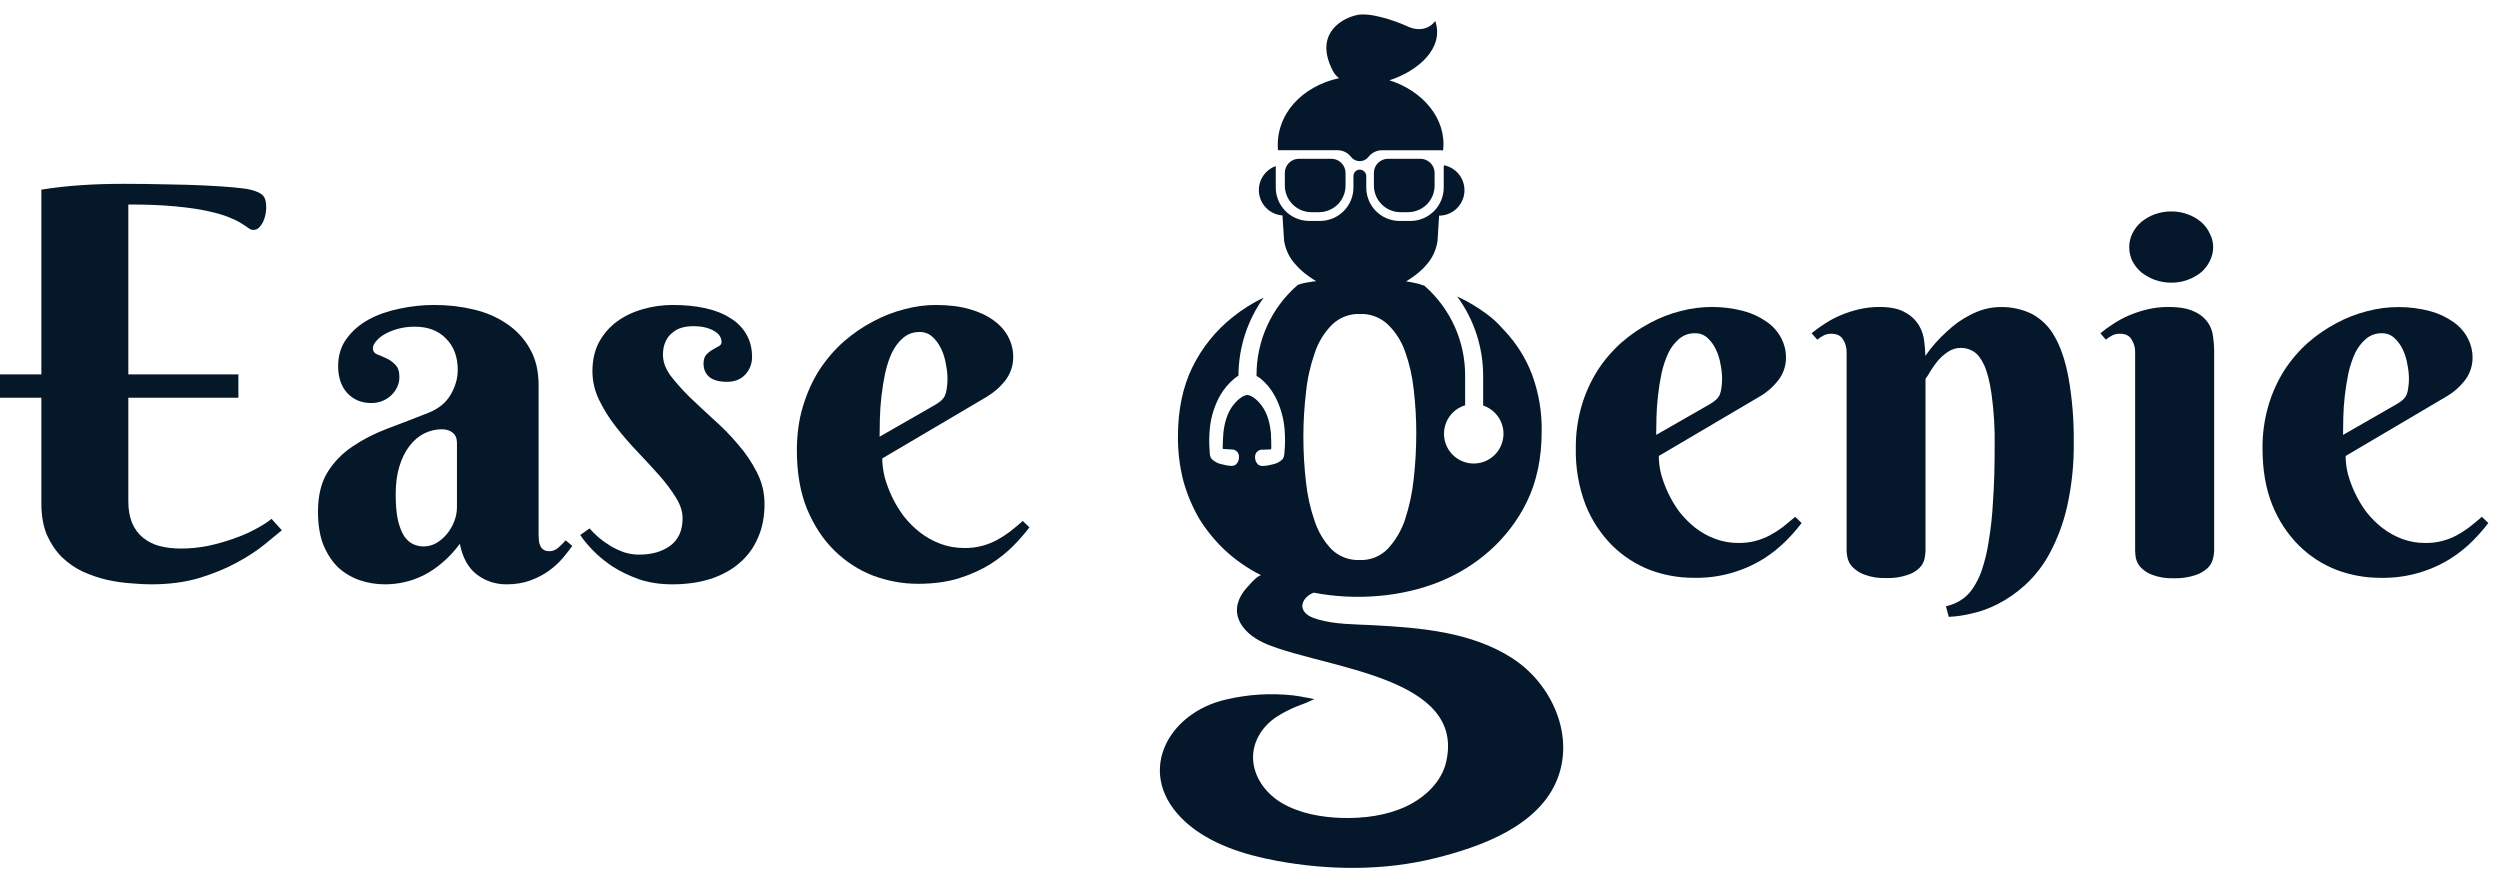
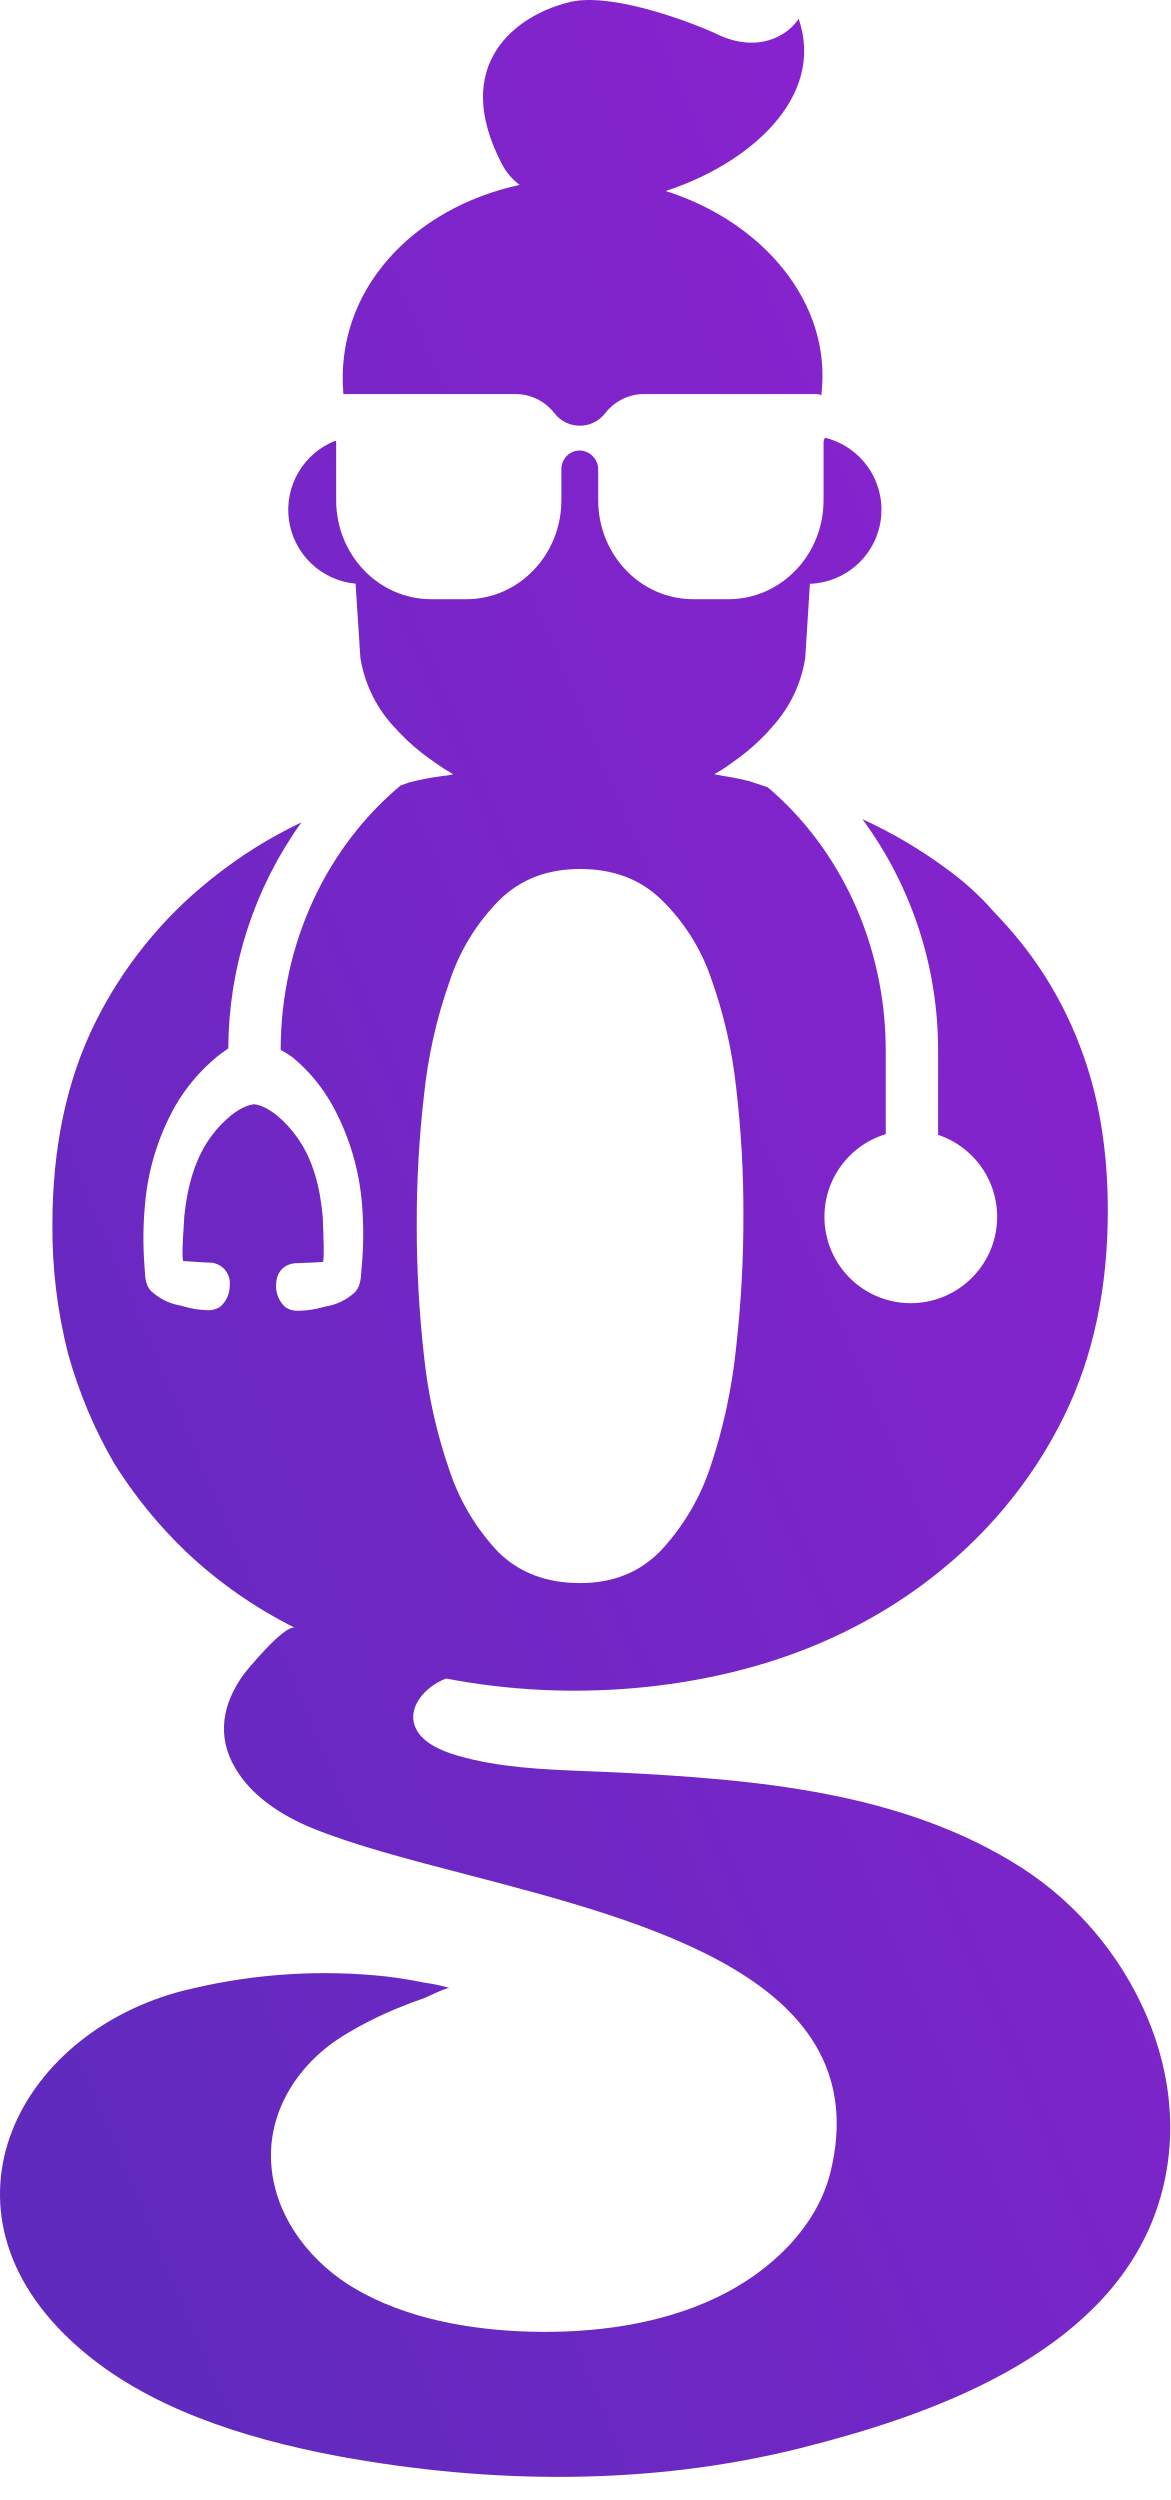
- <svg xmlns="http://www.w3.org/2000/svg" width="136" height="48" viewBox="0 0 136 48" fill="none">
-   <path d="M69.532 8.171H72.777C72.916 8.174 73.053 8.208 73.177 8.271C73.302 8.334 73.41 8.424 73.494 8.535C73.55 8.608 73.623 8.666 73.705 8.707C73.787 8.747 73.878 8.768 73.97 8.768C74.061 8.768 74.152 8.747 74.234 8.707C74.317 8.666 74.389 8.608 74.445 8.535C74.53 8.425 74.639 8.335 74.763 8.273C74.888 8.21 75.025 8.177 75.164 8.175H78.4C78.436 8.175 78.472 8.181 78.506 8.193V8.166C78.7 6.452 77.391 4.937 75.585 4.368C77.145 3.861 78.585 2.62 78.076 1.138C77.903 1.407 77.344 1.831 76.489 1.4C75.873 1.123 74.46 0.629 73.745 0.835C72.784 1.079 71.53 1.988 72.511 3.861C72.591 4.015 72.705 4.149 72.843 4.253C70.833 4.689 69.367 6.227 69.521 8.166L69.532 8.171Z" fill="#05182B" />
-   <path d="M70.642 8.638C70.541 8.64 70.442 8.663 70.35 8.703C70.258 8.744 70.175 8.803 70.106 8.876C70.036 8.949 69.982 9.035 69.946 9.129C69.909 9.223 69.892 9.323 69.895 9.424V10.068C69.888 10.451 70.033 10.821 70.298 11.098C70.564 11.374 70.928 11.534 71.311 11.542H71.783C72.166 11.534 72.53 11.374 72.795 11.098C73.061 10.821 73.205 10.451 73.198 10.068V9.424C73.2 9.322 73.181 9.221 73.144 9.127C73.106 9.032 73.05 8.946 72.98 8.873C72.909 8.8 72.824 8.741 72.731 8.701C72.637 8.661 72.537 8.639 72.435 8.638H70.642Z" fill="#05182B" />
-   <path d="M75.496 8.638C75.395 8.639 75.294 8.66 75.201 8.701C75.108 8.741 75.024 8.8 74.954 8.873C74.883 8.946 74.828 9.032 74.791 9.127C74.755 9.222 74.737 9.323 74.74 9.424V10.068C74.733 10.451 74.878 10.822 75.143 11.098C75.409 11.374 75.773 11.534 76.156 11.542H76.627C77.01 11.534 77.375 11.374 77.64 11.098C77.906 10.822 78.051 10.451 78.043 10.068V9.424C78.045 9.322 78.027 9.221 77.989 9.127C77.952 9.032 77.896 8.946 77.825 8.873C77.754 8.8 77.67 8.741 77.576 8.701C77.483 8.661 77.382 8.639 77.281 8.638H75.496Z" fill="#05182B" />
-   <path d="M84.579 38.538C84.093 37.422 83.291 36.474 82.272 35.809C80.028 34.362 77.247 34.148 74.672 34.009C73.667 33.958 72.637 33.972 71.682 33.693C71.348 33.598 70.99 33.437 70.88 33.14C70.742 32.782 71.057 32.395 71.463 32.241C73.793 32.691 76.297 32.465 78.319 31.643C80.34 30.821 82.056 29.341 83.052 27.32C83.597 26.205 83.868 24.921 83.867 23.468C83.886 22.416 83.709 21.37 83.345 20.382C83.013 19.504 82.512 18.7 81.871 18.014L81.72 17.852C81.46 17.556 81.168 17.291 80.849 17.061C80.357 16.696 79.827 16.383 79.27 16.127C80.194 17.386 80.689 18.909 80.683 20.471V22.061C81.05 22.184 81.36 22.433 81.559 22.764C81.758 23.095 81.832 23.487 81.767 23.867C81.702 24.248 81.504 24.593 81.207 24.84C80.91 25.088 80.535 25.221 80.148 25.215C79.762 25.21 79.391 25.066 79.101 24.811C78.811 24.555 78.623 24.205 78.569 23.822C78.515 23.44 78.6 23.051 78.808 22.725C79.016 22.4 79.333 22.159 79.703 22.048V20.485C79.713 19.55 79.52 18.624 79.138 17.771C78.755 16.918 78.192 16.158 77.488 15.544L77.138 15.431C76.972 15.393 76.853 15.369 76.822 15.364L76.649 15.332L76.494 15.306C76.584 15.253 76.671 15.198 76.758 15.138L76.85 15.072C76.886 15.049 76.92 15.024 76.954 15C77.125 14.874 77.287 14.735 77.437 14.584C77.467 14.554 77.495 14.522 77.524 14.49L77.588 14.417C77.916 14.053 78.13 13.6 78.201 13.115L78.288 11.731C78.63 11.73 78.96 11.602 79.213 11.372C79.467 11.142 79.626 10.826 79.66 10.486C79.695 10.145 79.602 9.804 79.4 9.528C79.197 9.252 78.9 9.061 78.565 8.991C78.548 9.02 78.539 9.052 78.539 9.085V10.165C78.548 10.647 78.366 11.114 78.032 11.461C77.698 11.809 77.239 12.01 76.757 12.02H76.095C75.615 12.008 75.159 11.805 74.827 11.458C74.496 11.11 74.315 10.646 74.325 10.165V9.582C74.324 9.489 74.287 9.4 74.221 9.334C74.155 9.267 74.066 9.229 73.973 9.228C73.882 9.228 73.795 9.264 73.73 9.328C73.665 9.392 73.628 9.479 73.627 9.57V10.162C73.636 10.645 73.454 11.111 73.12 11.459C72.786 11.806 72.327 12.007 71.845 12.018H71.183C70.701 12.008 70.242 11.807 69.908 11.459C69.574 11.111 69.392 10.645 69.402 10.162V9.089C69.401 9.072 69.398 9.055 69.392 9.038C69.094 9.147 68.843 9.354 68.679 9.626C68.516 9.897 68.451 10.216 68.495 10.53C68.538 10.844 68.688 11.133 68.92 11.35C69.151 11.566 69.45 11.697 69.766 11.72L69.856 13.104C69.936 13.61 70.171 14.078 70.53 14.443C70.535 14.451 70.541 14.458 70.548 14.464C70.559 14.479 70.572 14.493 70.585 14.507C70.767 14.697 70.966 14.869 71.182 15.02C71.195 15.032 71.21 15.042 71.225 15.051L71.257 15.074C71.366 15.152 71.48 15.224 71.596 15.292L71.475 15.312C71.434 15.312 71.391 15.312 71.348 15.328C71.156 15.353 70.965 15.389 70.778 15.437L70.625 15.491H70.609C69.894 16.104 69.323 16.865 68.933 17.722C68.544 18.579 68.347 19.51 68.355 20.451C68.43 20.493 68.503 20.539 68.572 20.59C68.89 20.852 69.153 21.174 69.348 21.537C69.649 22.099 69.831 22.718 69.881 23.355C69.914 23.747 69.914 24.143 69.881 24.535C69.865 24.699 69.872 24.882 69.75 25.002C69.603 25.139 69.419 25.23 69.22 25.265C69.201 25.268 69.181 25.272 69.162 25.277C69.013 25.321 68.859 25.345 68.704 25.348C68.616 25.354 68.528 25.331 68.455 25.283C68.397 25.233 68.35 25.17 68.319 25.1C68.288 25.029 68.273 24.953 68.275 24.876C68.271 24.82 68.279 24.765 68.298 24.713C68.318 24.66 68.348 24.613 68.388 24.574C68.427 24.534 68.474 24.504 68.526 24.484C68.579 24.465 68.634 24.457 68.69 24.461L68.925 24.457L69.14 24.444C69.181 24.444 69.14 23.649 69.14 23.6C69.093 23.062 68.961 22.5 68.633 22.063C68.473 21.844 68.167 21.526 67.859 21.483C67.552 21.52 67.243 21.834 67.079 22.05C66.743 22.484 66.604 23.043 66.55 23.573C66.55 23.609 66.515 24.029 66.515 24.265C66.515 24.358 66.515 24.422 66.532 24.422C66.548 24.422 66.94 24.451 67 24.451C67.055 24.448 67.111 24.458 67.162 24.479C67.214 24.5 67.26 24.532 67.298 24.573C67.336 24.613 67.365 24.662 67.383 24.715C67.4 24.767 67.406 24.823 67.4 24.879C67.401 24.956 67.385 25.032 67.354 25.102C67.322 25.171 67.275 25.233 67.217 25.283C67.142 25.329 67.054 25.35 66.966 25.343C66.811 25.338 66.657 25.312 66.51 25.265C66.49 25.265 66.469 25.257 66.451 25.253C66.253 25.213 66.07 25.117 65.925 24.976C65.805 24.851 65.813 24.668 65.802 24.505C65.772 24.112 65.775 23.717 65.813 23.324C65.872 22.689 66.063 22.073 66.374 21.516C66.579 21.159 66.847 20.843 67.164 20.582C67.229 20.528 67.303 20.476 67.373 20.428C67.378 18.907 67.857 17.426 68.744 16.19C68.141 16.479 67.573 16.837 67.052 17.256C66.135 17.986 65.391 18.91 64.873 19.961C64.344 21.041 64.08 22.3 64.08 23.737C64.073 24.556 64.172 25.374 64.376 26.168C64.575 26.886 64.865 27.575 65.239 28.219C65.613 28.823 66.061 29.377 66.572 29.87C67.178 30.444 67.867 30.925 68.614 31.298C68.416 31.247 67.733 32.074 67.657 32.175C67.26 32.722 67.149 33.335 67.501 33.933C67.798 34.442 68.348 34.813 68.946 35.057C72.202 36.382 79.783 36.821 78.662 41.486C78.417 42.508 77.554 43.37 76.497 43.867C75.439 44.364 74.207 44.529 73.004 44.496C71.864 44.462 70.701 44.247 69.752 43.696C68.943 43.225 68.293 42.419 68.182 41.47C68.061 40.433 68.639 39.511 69.49 38.967C69.817 38.763 70.161 38.586 70.517 38.439C70.695 38.366 70.876 38.301 71.056 38.232C71.12 38.207 71.471 38.025 71.525 38.046C71.367 38 71.205 37.966 71.042 37.944C70.802 37.894 70.561 37.855 70.319 37.826C69.116 37.698 67.899 37.773 66.72 38.049C63.468 38.767 61.645 42.202 64.552 44.769C65.838 45.904 67.641 46.492 69.435 46.825C72.27 47.348 75.27 47.388 78.117 46.674C80.521 46.069 83.737 44.954 84.737 42.336C85.219 41.07 85.095 39.721 84.579 38.538ZM71.048 21.328C71.121 20.601 71.282 19.885 71.525 19.196C71.712 18.623 72.03 18.101 72.454 17.673C72.654 17.475 72.892 17.321 73.154 17.219C73.416 17.117 73.696 17.07 73.977 17.08C74.256 17.069 74.535 17.114 74.796 17.212C75.058 17.311 75.297 17.46 75.5 17.652C75.919 18.06 76.238 18.559 76.432 19.111C76.672 19.782 76.831 20.479 76.906 21.188C77 21.981 77.046 22.779 77.045 23.578C77.045 24.404 76.999 25.23 76.906 26.051C76.829 26.805 76.669 27.547 76.432 28.267C76.237 28.858 75.918 29.4 75.494 29.856C75.297 30.058 75.06 30.218 74.798 30.323C74.535 30.428 74.254 30.477 73.972 30.466C73.693 30.478 73.414 30.433 73.153 30.336C72.891 30.238 72.652 30.089 72.449 29.897C72.027 29.458 71.71 28.93 71.52 28.352C71.277 27.655 71.117 26.931 71.042 26.197C70.949 25.382 70.903 24.563 70.904 23.744C70.904 22.936 70.952 22.13 71.048 21.328Z" fill="#05182B" />
-   <path d="M90.237 24.806C90.241 25.136 90.283 25.465 90.363 25.786C90.462 26.147 90.593 26.498 90.755 26.835C90.926 27.196 91.132 27.539 91.371 27.859C91.623 28.175 91.909 28.461 92.225 28.713C92.553 28.965 92.917 29.167 93.304 29.314C93.715 29.467 94.152 29.543 94.591 29.538C94.898 29.54 95.204 29.503 95.501 29.426C95.773 29.354 96.037 29.251 96.286 29.118C96.53 28.986 96.764 28.836 96.986 28.67C97.209 28.493 97.432 28.308 97.658 28.116L98.008 28.451C97.752 28.787 97.475 29.105 97.177 29.404C96.809 29.774 96.4 30.103 95.959 30.384C94.81 31.101 93.477 31.466 92.123 31.433C91.31 31.433 90.504 31.286 89.743 31C88.977 30.701 88.281 30.248 87.698 29.669C87.075 29.041 86.585 28.293 86.257 27.471C85.883 26.488 85.702 25.443 85.724 24.392C85.716 23.601 85.825 22.813 86.046 22.054C86.248 21.375 86.543 20.727 86.923 20.129C87.284 19.575 87.717 19.071 88.212 18.631C88.686 18.216 89.207 17.859 89.765 17.567C90.287 17.285 90.842 17.069 91.417 16.923C92.545 16.623 93.733 16.623 94.861 16.923C95.319 17.046 95.751 17.25 96.136 17.525C96.46 17.753 96.724 18.055 96.906 18.407C97.072 18.727 97.159 19.083 97.158 19.444C97.162 19.87 97.029 20.287 96.78 20.633C96.506 20.999 96.164 21.308 95.772 21.544L90.237 24.806ZM93.052 21.964C93.155 21.901 93.253 21.831 93.345 21.753C93.426 21.683 93.493 21.597 93.542 21.501C93.591 21.385 93.624 21.263 93.639 21.137C93.67 20.957 93.684 20.774 93.682 20.592C93.679 20.333 93.651 20.075 93.597 19.822C93.553 19.54 93.468 19.267 93.345 19.009C93.234 18.771 93.077 18.557 92.883 18.379C92.699 18.213 92.459 18.122 92.211 18.128C91.894 18.121 91.585 18.23 91.343 18.435C91.096 18.649 90.896 18.911 90.755 19.206C90.595 19.555 90.473 19.921 90.391 20.297C90.306 20.698 90.241 21.105 90.196 21.515C90.15 21.925 90.121 22.322 90.111 22.706C90.102 23.089 90.097 23.398 90.097 23.658L93.052 21.964Z" fill="#05182B" />
-   <path d="M108.51 24.259C108.525 23.319 108.469 22.378 108.341 21.446C108.239 20.737 108.1 20.2 107.926 19.836C107.752 19.473 107.555 19.23 107.338 19.108C107.138 18.99 106.912 18.927 106.68 18.925C106.42 18.922 106.165 19.001 105.952 19.15C105.749 19.288 105.565 19.452 105.406 19.64C105.263 19.815 105.132 20 105.013 20.194C104.936 20.339 104.847 20.478 104.747 20.609V29.962C104.744 30.113 104.726 30.262 104.692 30.409C104.646 30.595 104.55 30.764 104.415 30.899C104.233 31.074 104.012 31.203 103.77 31.277C103.396 31.404 103.003 31.462 102.608 31.446C102.209 31.462 101.809 31.4 101.433 31.263C101.191 31.177 100.971 31.038 100.788 30.858C100.653 30.722 100.558 30.553 100.511 30.368C100.478 30.235 100.46 30.099 100.456 29.962V19.163C100.462 18.916 100.393 18.672 100.259 18.464C100.137 18.258 99.928 18.156 99.629 18.156C99.489 18.151 99.35 18.18 99.224 18.24C99.094 18.307 98.972 18.387 98.859 18.478L98.552 18.128C98.78 17.941 99.018 17.768 99.266 17.61C99.541 17.43 99.832 17.276 100.135 17.148C100.456 17.013 100.789 16.905 101.129 16.825C101.496 16.74 101.872 16.698 102.249 16.699C102.855 16.699 103.327 16.802 103.663 17.008C103.97 17.175 104.226 17.422 104.405 17.722C104.56 17.993 104.654 18.294 104.682 18.604C104.716 18.855 104.735 19.107 104.738 19.36C105.077 18.873 105.472 18.426 105.914 18.03C106.101 17.855 106.297 17.691 106.503 17.54C106.723 17.384 106.954 17.245 107.195 17.124C107.445 16.994 107.708 16.89 107.98 16.816C108.259 16.741 108.546 16.703 108.834 16.703C109.415 16.692 109.99 16.816 110.514 17.067C111.04 17.342 111.473 17.766 111.76 18.286C112.095 18.854 112.352 19.61 112.529 20.553C112.73 21.705 112.825 22.872 112.812 24.041C112.829 25.227 112.707 26.411 112.448 27.568C112.246 28.457 111.926 29.314 111.495 30.117C111.15 30.757 110.701 31.334 110.165 31.825C109.712 32.241 109.206 32.592 108.658 32.871C108.198 33.107 107.708 33.281 107.202 33.388C106.812 33.482 106.414 33.538 106.013 33.557L105.858 32.983C106.129 32.921 106.389 32.818 106.629 32.675C106.889 32.518 107.113 32.308 107.286 32.059C107.505 31.744 107.68 31.399 107.804 31.036C107.976 30.526 108.102 30.002 108.182 29.469C108.306 28.736 108.385 27.997 108.42 27.254C108.481 26.397 108.511 25.398 108.51 24.259Z" fill="#05182B" />
-   <path d="M120.39 18.309C120.363 18.038 120.268 17.778 120.113 17.553C119.926 17.288 119.669 17.079 119.371 16.951C119.035 16.783 118.564 16.699 117.958 16.7C117.581 16.698 117.205 16.74 116.838 16.825C116.498 16.904 116.165 17.012 115.844 17.147C115.541 17.275 115.251 17.43 114.976 17.61C114.727 17.768 114.489 17.941 114.261 18.128L114.556 18.478C114.668 18.386 114.79 18.306 114.919 18.24C115.046 18.18 115.185 18.151 115.326 18.155C115.624 18.155 115.834 18.258 115.954 18.463C116.089 18.671 116.158 18.915 116.151 19.163V29.973C116.154 30.109 116.169 30.244 116.194 30.378C116.239 30.562 116.33 30.73 116.458 30.868C116.635 31.05 116.851 31.189 117.09 31.274C117.461 31.411 117.856 31.474 118.251 31.457C118.65 31.471 119.048 31.414 119.427 31.288C119.671 31.212 119.896 31.083 120.085 30.911C120.229 30.779 120.331 30.608 120.379 30.42C120.421 30.274 120.445 30.124 120.45 29.973V19.023C120.446 18.784 120.426 18.545 120.39 18.309Z" fill="#05182B" />
-   <path d="M120.396 13.445C120.397 13.708 120.334 13.968 120.213 14.201C120.098 14.437 119.936 14.647 119.737 14.817C119.518 14.992 119.272 15.129 119.008 15.223C118.726 15.328 118.427 15.38 118.126 15.377C117.817 15.379 117.509 15.327 117.217 15.223C116.955 15.125 116.71 14.988 116.489 14.817C116.288 14.645 116.122 14.436 115.999 14.201C115.886 13.965 115.829 13.707 115.831 13.445C115.829 13.188 115.887 12.935 115.999 12.703C116.118 12.462 116.285 12.247 116.489 12.072C116.707 11.894 116.953 11.754 117.217 11.657C117.509 11.552 117.817 11.5 118.126 11.503C118.427 11.5 118.726 11.552 119.008 11.657C119.274 11.749 119.521 11.89 119.737 12.072C119.939 12.246 120.101 12.461 120.213 12.703C120.333 12.932 120.396 13.187 120.396 13.445Z" fill="#05182B" />
-   <path d="M127.601 24.806C127.605 25.137 127.647 25.466 127.727 25.787C127.827 26.147 127.958 26.498 128.119 26.836C128.29 27.197 128.497 27.539 128.735 27.859C128.987 28.175 129.273 28.462 129.589 28.713C129.917 28.966 130.281 29.168 130.668 29.314C131.08 29.467 131.516 29.543 131.955 29.538C132.262 29.541 132.568 29.503 132.865 29.426C133.138 29.355 133.401 29.251 133.65 29.119C133.891 28.986 134.123 28.836 134.342 28.67C134.567 28.493 134.791 28.308 135.015 28.116L135.365 28.452C135.11 28.787 134.832 29.105 134.535 29.404C134.166 29.775 133.757 30.104 133.316 30.384C132.168 31.102 130.834 31.467 129.48 31.434C128.667 31.434 127.861 31.287 127.1 31C126.335 30.701 125.639 30.249 125.056 29.67C124.432 29.041 123.942 28.294 123.614 27.471C123.259 26.595 123.081 25.568 123.081 24.392C123.073 23.601 123.182 22.814 123.404 22.054C123.603 21.378 123.895 20.732 124.272 20.135C124.633 19.581 125.066 19.077 125.559 18.637C126.034 18.223 126.556 17.865 127.114 17.573C127.636 17.291 128.191 17.075 128.766 16.929C129.894 16.629 131.082 16.629 132.21 16.929C132.668 17.052 133.099 17.256 133.484 17.531C133.808 17.759 134.073 18.061 134.255 18.413C134.421 18.733 134.508 19.089 134.507 19.45C134.511 19.877 134.378 20.293 134.129 20.639C133.855 21.005 133.512 21.315 133.12 21.55L127.601 24.806ZM130.415 21.964C130.518 21.902 130.617 21.832 130.71 21.754C130.791 21.684 130.857 21.598 130.905 21.502C130.956 21.386 130.989 21.263 131.003 21.138C131.034 20.957 131.048 20.775 131.046 20.592C131.043 20.334 131.014 20.076 130.961 19.823C130.917 19.541 130.832 19.267 130.71 19.01C130.598 18.772 130.441 18.558 130.247 18.38C130.064 18.213 129.823 18.123 129.576 18.128C129.259 18.121 128.95 18.23 128.708 18.435C128.46 18.649 128.26 18.912 128.119 19.206C127.959 19.556 127.837 19.922 127.755 20.297C127.671 20.699 127.606 21.106 127.559 21.516C127.511 21.925 127.484 22.323 127.476 22.706C127.467 23.09 127.462 23.398 127.462 23.659L130.415 21.964Z" fill="#05182B" />
-   <path d="M24.858 24.088C24.858 23.847 24.781 23.665 24.627 23.54C24.473 23.415 24.276 23.352 24.035 23.352C23.699 23.352 23.377 23.429 23.069 23.583C22.771 23.737 22.506 23.963 22.276 24.261C22.045 24.559 21.862 24.929 21.727 25.371C21.593 25.803 21.526 26.308 21.526 26.885C21.526 27.442 21.564 27.904 21.641 28.269C21.727 28.634 21.838 28.928 21.973 29.149C22.117 29.36 22.28 29.509 22.463 29.596C22.646 29.682 22.838 29.726 23.04 29.726C23.29 29.726 23.526 29.663 23.747 29.538C23.968 29.404 24.16 29.235 24.324 29.033C24.487 28.832 24.617 28.606 24.713 28.356C24.809 28.106 24.858 27.856 24.858 27.606V24.088ZM22.564 17.772C22.237 17.772 21.934 17.81 21.655 17.887C21.377 17.964 21.136 18.06 20.934 18.176C20.732 18.291 20.573 18.421 20.458 18.565C20.343 18.7 20.285 18.829 20.285 18.954C20.285 19.099 20.357 19.204 20.501 19.272C20.655 19.329 20.823 19.401 21.006 19.488C21.189 19.565 21.352 19.68 21.497 19.834C21.651 19.978 21.727 20.204 21.727 20.512C21.727 20.713 21.684 20.901 21.598 21.074C21.521 21.237 21.41 21.386 21.266 21.521C21.131 21.646 20.968 21.747 20.776 21.824C20.593 21.891 20.4 21.925 20.198 21.925C19.66 21.925 19.222 21.742 18.886 21.377C18.559 21.012 18.395 20.526 18.395 19.921C18.395 19.334 18.549 18.834 18.857 18.421C19.165 17.998 19.564 17.652 20.054 17.383C20.554 17.113 21.117 16.916 21.742 16.791C22.367 16.657 22.992 16.59 23.617 16.59C24.367 16.59 25.084 16.671 25.766 16.835C26.449 16.998 27.05 17.258 27.569 17.613C28.098 17.969 28.517 18.421 28.824 18.969C29.142 19.517 29.3 20.18 29.3 20.959V29.105C29.3 29.192 29.305 29.288 29.315 29.394C29.324 29.5 29.348 29.596 29.387 29.682C29.425 29.769 29.483 29.841 29.56 29.899C29.637 29.956 29.747 29.985 29.892 29.985C30.065 29.985 30.224 29.923 30.368 29.798C30.522 29.663 30.656 29.529 30.772 29.394L31.132 29.697C30.988 29.899 30.815 30.12 30.613 30.36C30.411 30.6 30.166 30.826 29.877 31.038C29.589 31.249 29.252 31.427 28.868 31.571C28.483 31.715 28.045 31.788 27.555 31.788C26.949 31.788 26.411 31.61 25.939 31.254C25.468 30.889 25.16 30.331 25.016 29.581C24.709 29.995 24.386 30.341 24.05 30.619C23.723 30.898 23.386 31.124 23.04 31.297C22.694 31.47 22.343 31.595 21.987 31.672C21.641 31.749 21.29 31.788 20.934 31.788C20.473 31.788 20.025 31.715 19.593 31.571C19.16 31.427 18.77 31.201 18.424 30.893C18.088 30.576 17.814 30.168 17.602 29.668C17.4 29.168 17.299 28.558 17.299 27.837C17.299 26.962 17.472 26.246 17.818 25.688C18.165 25.131 18.617 24.664 19.174 24.29C19.742 23.905 20.381 23.578 21.093 23.309C21.814 23.04 22.55 22.756 23.3 22.458C23.858 22.237 24.261 21.91 24.511 21.478C24.771 21.035 24.901 20.584 24.901 20.122C24.901 19.411 24.689 18.844 24.266 18.421C23.853 17.988 23.285 17.772 22.564 17.772Z" fill="#05182A" />
-   <path d="M37.71 17.743C37.489 17.743 37.277 17.772 37.075 17.83C36.883 17.887 36.71 17.983 36.556 18.118C36.402 18.243 36.282 18.406 36.195 18.608C36.109 18.801 36.065 19.031 36.065 19.3C36.065 19.675 36.2 20.05 36.469 20.425C36.748 20.79 37.09 21.175 37.493 21.579C37.907 21.973 38.349 22.386 38.821 22.819C39.301 23.242 39.744 23.694 40.148 24.174C40.561 24.645 40.902 25.15 41.172 25.688C41.451 26.227 41.59 26.803 41.59 27.419C41.59 28.111 41.47 28.726 41.229 29.264C40.999 29.802 40.662 30.259 40.22 30.634C39.787 31.009 39.258 31.297 38.633 31.499C38.017 31.691 37.33 31.788 36.57 31.788C35.907 31.788 35.306 31.696 34.767 31.514C34.229 31.321 33.748 31.091 33.325 30.821C32.911 30.543 32.556 30.25 32.257 29.942C31.959 29.634 31.729 29.355 31.565 29.105L32.07 28.745C32.195 28.889 32.353 29.048 32.546 29.221C32.738 29.384 32.95 29.538 33.181 29.682C33.421 29.826 33.676 29.947 33.945 30.043C34.214 30.129 34.488 30.172 34.767 30.172C35.46 30.172 36.027 30.009 36.469 29.682C36.912 29.346 37.133 28.851 37.133 28.197C37.133 27.832 37.013 27.457 36.772 27.072C36.532 26.678 36.229 26.274 35.864 25.861C35.498 25.448 35.104 25.02 34.681 24.578C34.258 24.136 33.863 23.679 33.498 23.208C33.132 22.737 32.83 22.252 32.589 21.752C32.349 21.252 32.228 20.733 32.228 20.194C32.228 19.589 32.349 19.06 32.589 18.608C32.839 18.157 33.166 17.782 33.57 17.484C33.983 17.186 34.45 16.965 34.969 16.82C35.498 16.666 36.041 16.59 36.599 16.59C37.243 16.59 37.83 16.647 38.359 16.763C38.888 16.878 39.34 17.056 39.715 17.296C40.099 17.527 40.393 17.82 40.595 18.176C40.806 18.531 40.912 18.945 40.912 19.416C40.912 19.781 40.792 20.098 40.551 20.367C40.311 20.637 39.974 20.771 39.542 20.771C39.128 20.771 38.811 20.685 38.59 20.512C38.378 20.329 38.272 20.084 38.272 19.776C38.272 19.574 38.321 19.416 38.417 19.3C38.522 19.185 38.638 19.094 38.763 19.026C38.888 18.95 38.998 18.887 39.095 18.839C39.2 18.781 39.253 18.709 39.253 18.623C39.253 18.354 39.109 18.142 38.821 17.988C38.532 17.825 38.162 17.743 37.71 17.743Z" fill="#05182A" />
-   <path d="M47.995 24.938C47.995 25.246 48.038 25.582 48.124 25.948C48.221 26.303 48.355 26.664 48.528 27.029C48.701 27.394 48.913 27.745 49.163 28.082C49.422 28.409 49.716 28.702 50.043 28.961C50.379 29.221 50.75 29.428 51.154 29.581C51.557 29.735 52 29.812 52.48 29.812C52.817 29.812 53.13 29.774 53.418 29.697C53.707 29.62 53.976 29.514 54.226 29.38C54.476 29.245 54.716 29.091 54.947 28.918C55.178 28.735 55.409 28.543 55.639 28.341L56 28.687C55.779 28.985 55.495 29.312 55.149 29.668C54.803 30.023 54.385 30.36 53.894 30.677C53.404 30.985 52.831 31.244 52.178 31.456C51.524 31.658 50.778 31.759 49.942 31.759C49.105 31.759 48.288 31.61 47.49 31.312C46.701 31.004 45.999 30.547 45.384 29.942C44.768 29.336 44.273 28.582 43.898 27.678C43.532 26.774 43.35 25.717 43.35 24.506C43.35 23.631 43.46 22.828 43.682 22.098C43.903 21.367 44.201 20.709 44.576 20.122C44.961 19.536 45.403 19.022 45.903 18.579C46.413 18.137 46.946 17.772 47.504 17.484C48.062 17.186 48.629 16.965 49.206 16.82C49.793 16.666 50.355 16.59 50.894 16.59C51.605 16.59 52.226 16.666 52.755 16.82C53.283 16.974 53.721 17.181 54.067 17.44C54.423 17.7 54.688 18.003 54.861 18.349C55.034 18.685 55.12 19.041 55.12 19.416C55.12 19.868 54.99 20.276 54.731 20.641C54.471 20.997 54.125 21.309 53.692 21.579L47.995 24.938ZM50.894 22.011C51.019 21.934 51.12 21.862 51.197 21.795C51.283 21.718 51.351 21.631 51.399 21.535C51.447 21.43 51.48 21.305 51.5 21.16C51.529 21.007 51.543 20.819 51.543 20.598C51.543 20.358 51.514 20.093 51.456 19.805C51.408 19.507 51.322 19.228 51.197 18.969C51.072 18.709 50.913 18.493 50.721 18.32C50.528 18.147 50.298 18.06 50.028 18.06C49.682 18.06 49.384 18.166 49.134 18.378C48.894 18.579 48.692 18.844 48.528 19.171C48.374 19.497 48.249 19.872 48.153 20.295C48.067 20.709 47.999 21.127 47.951 21.55C47.903 21.973 47.874 22.381 47.865 22.776C47.855 23.16 47.85 23.487 47.85 23.756L50.894 22.011Z" fill="#05182A" />
-   <path d="M6.765 10C5.13 10 3.683 10.086 2.25 10.317V11.298V20.367H0V21.636H2.25V27.39C2.25 28.053 2.351 28.625 2.553 29.105C2.765 29.576 3.034 29.976 3.361 30.302C3.697 30.629 4.077 30.893 4.5 31.095C4.933 31.288 5.371 31.437 5.813 31.542C6.255 31.639 6.683 31.701 7.097 31.73C7.52 31.768 7.895 31.788 8.222 31.788C9.203 31.788 10.078 31.672 10.847 31.441C11.626 31.201 12.304 30.922 12.881 30.605C13.468 30.288 13.963 29.966 14.367 29.639C14.771 29.303 15.093 29.038 15.333 28.846L14.771 28.226C14.55 28.409 14.256 28.596 13.891 28.788C13.535 28.981 13.136 29.154 12.694 29.307C12.261 29.461 11.799 29.591 11.309 29.697C10.818 29.793 10.328 29.841 9.838 29.841C9.405 29.841 9.011 29.793 8.655 29.697C8.309 29.601 8.01 29.447 7.76 29.235C7.51 29.024 7.318 28.759 7.183 28.442C7.049 28.115 6.981 27.726 6.981 27.274V21.636H12.968V20.367H6.981V11.125C7.982 11.125 8.833 11.158 9.535 11.226C10.246 11.293 10.838 11.379 11.309 11.485C11.79 11.591 12.169 11.701 12.448 11.817C12.737 11.932 12.963 12.043 13.126 12.149C13.299 12.254 13.429 12.341 13.516 12.408C13.612 12.475 13.698 12.509 13.775 12.509C13.9 12.509 14.006 12.466 14.093 12.379C14.179 12.293 14.251 12.192 14.309 12.076C14.367 11.951 14.41 11.822 14.439 11.687C14.468 11.543 14.482 11.413 14.482 11.298C14.482 11.163 14.473 11.048 14.453 10.952C14.434 10.846 14.396 10.755 14.338 10.678C14.28 10.601 14.194 10.534 14.078 10.476C13.963 10.418 13.809 10.365 13.617 10.317C13.415 10.269 13.093 10.226 12.65 10.188C12.208 10.149 11.679 10.115 11.064 10.086C10.458 10.058 9.785 10.039 9.044 10.029C8.304 10.01 7.544 10 6.765 10Z" fill="#05182A" />
+ <svg xmlns="http://www.w3.org/2000/svg" width="22" height="47" viewBox="0 0 22 47" fill="none">
+   <path fill-rule="evenodd" clip-rule="evenodd" d="M9.705 7.408H6.455V7.4C6.292 5.456 7.762 3.912 9.769 3.476C9.63 3.372 9.516 3.238 9.436 3.084C8.456 1.205 9.709 0.293 10.673 0.049C11.39 -0.158 12.809 0.341 13.424 0.616C14.283 1.052 14.843 0.623 15.015 0.354C15.523 1.837 14.078 3.084 12.514 3.591C14.326 4.163 15.638 5.68 15.444 7.398V7.427C15.411 7.415 15.376 7.408 15.341 7.408H12.095C11.956 7.41 11.819 7.444 11.695 7.507C11.571 7.569 11.462 7.659 11.377 7.769C11.321 7.842 11.249 7.901 11.166 7.942C11.084 7.982 10.993 8.003 10.9 8.003C10.808 8.003 10.717 7.982 10.635 7.942C10.552 7.901 10.48 7.842 10.424 7.769C10.339 7.659 10.23 7.569 10.106 7.507C9.981 7.444 9.845 7.41 9.705 7.408ZM19.227 35.126C20.246 35.791 21.05 36.74 21.539 37.856C22.057 39.043 22.18 40.391 21.695 41.675C20.692 44.299 17.467 45.416 15.057 46.023C12.199 46.74 9.193 46.7 6.352 46.175C4.548 45.836 2.741 45.252 1.46 44.118C-1.456 41.55 0.372 38.098 3.634 37.38C4.818 37.103 6.04 37.027 7.249 37.156C7.491 37.185 7.734 37.224 7.974 37.273C8.136 37.295 8.297 37.329 8.455 37.375C8.408 37.365 8.206 37.459 8.08 37.518C8.037 37.538 8.003 37.554 7.987 37.56C7.807 37.622 7.626 37.691 7.447 37.765C7.092 37.912 6.749 38.088 6.422 38.291C5.567 38.835 4.988 39.761 5.11 40.8C5.221 41.753 5.874 42.56 6.685 43.033C7.636 43.585 8.802 43.8 9.944 43.835C11.15 43.869 12.387 43.705 13.448 43.205C14.509 42.706 15.373 41.843 15.618 40.817C16.474 37.25 12.256 36.15 8.757 35.237C7.667 34.953 6.648 34.687 5.873 34.37C5.273 34.125 4.723 33.755 4.424 33.242C4.068 32.642 4.182 32.028 4.581 31.479C4.657 31.378 5.341 30.55 5.539 30.6C4.788 30.225 4.097 29.741 3.488 29.164C2.974 28.67 2.523 28.115 2.146 27.511C1.771 26.865 1.481 26.173 1.281 25.454C1.078 24.658 0.978 23.839 0.985 23.017C0.986 21.576 1.252 20.318 1.781 19.243C2.3 18.188 3.047 17.262 3.967 16.529C4.49 16.108 5.06 15.749 5.667 15.46C4.778 16.699 4.297 18.185 4.292 19.709C4.271 19.725 4.25 19.74 4.229 19.755C4.178 19.791 4.129 19.826 4.082 19.864C3.764 20.126 3.495 20.443 3.29 20.8C2.978 21.358 2.787 21.976 2.729 22.613C2.69 23.007 2.686 23.403 2.716 23.797C2.718 23.822 2.72 23.847 2.721 23.872C2.729 24.015 2.736 24.163 2.839 24.27C2.986 24.408 3.17 24.502 3.368 24.54C3.373 24.541 3.379 24.542 3.385 24.543C3.399 24.546 3.413 24.549 3.426 24.553C3.575 24.599 3.728 24.625 3.884 24.631C3.972 24.639 4.06 24.617 4.135 24.571C4.194 24.521 4.24 24.459 4.272 24.389C4.304 24.319 4.32 24.242 4.319 24.165C4.325 24.11 4.319 24.054 4.301 24.001C4.284 23.948 4.255 23.899 4.217 23.859C4.179 23.818 4.132 23.786 4.08 23.765C4.029 23.744 3.973 23.734 3.918 23.737C3.877 23.737 3.672 23.723 3.547 23.714C3.492 23.71 3.452 23.708 3.449 23.708C3.437 23.708 3.431 23.643 3.431 23.551C3.431 23.383 3.449 23.119 3.459 22.97C3.463 22.911 3.465 22.871 3.465 22.861C3.521 22.324 3.66 21.763 3.997 21.328C4.164 21.112 4.471 20.797 4.779 20.759C5.088 20.802 5.394 21.122 5.555 21.34C5.888 21.776 6.02 22.34 6.068 22.879C6.068 22.888 6.069 22.921 6.071 22.969C6.08 23.189 6.101 23.725 6.068 23.725L5.852 23.737C5.806 23.738 5.76 23.74 5.719 23.742C5.663 23.745 5.618 23.747 5.6 23.747C5.364 23.745 5.19 23.893 5.19 24.168C5.188 24.246 5.203 24.323 5.234 24.394C5.265 24.465 5.312 24.528 5.37 24.579C5.444 24.627 5.532 24.649 5.619 24.642C5.775 24.64 5.93 24.616 6.079 24.573L6.137 24.559C6.336 24.525 6.521 24.434 6.669 24.297C6.773 24.194 6.783 24.048 6.793 23.905C6.795 23.879 6.797 23.853 6.799 23.828C6.836 23.434 6.838 23.038 6.806 22.644C6.756 22.006 6.574 21.385 6.272 20.821C6.077 20.457 5.813 20.135 5.494 19.872C5.425 19.823 5.352 19.778 5.277 19.738C5.277 17.71 6.164 15.906 7.533 14.766L7.55 14.76L7.704 14.706C7.892 14.658 8.082 14.621 8.274 14.596C8.28 14.595 8.286 14.594 8.291 14.593C8.329 14.587 8.367 14.58 8.403 14.58L8.521 14.557C8.403 14.489 8.291 14.417 8.181 14.339C8.157 14.32 8.131 14.301 8.105 14.285C7.889 14.134 7.689 13.963 7.508 13.772C7.494 13.759 7.481 13.744 7.47 13.729L7.45 13.709C7.092 13.342 6.856 12.872 6.775 12.366L6.685 10.973C6.372 10.944 6.078 10.81 5.85 10.593C5.623 10.376 5.476 10.088 5.432 9.777C5.389 9.465 5.452 9.148 5.612 8.877C5.771 8.606 6.017 8.397 6.311 8.284C6.317 8.3 6.32 8.317 6.32 8.334V9.404C6.32 10.428 7.114 11.265 8.107 11.265H8.768C9.749 11.265 10.554 10.437 10.554 9.404V8.811C10.556 8.72 10.593 8.634 10.657 8.569C10.722 8.505 10.809 8.469 10.9 8.469C10.992 8.472 11.079 8.51 11.143 8.575C11.208 8.641 11.245 8.729 11.246 8.821V9.404C11.246 10.428 12.04 11.265 13.033 11.265H13.696C14.678 11.265 15.483 10.437 15.483 9.404V8.323C15.483 8.29 15.492 8.257 15.51 8.229C15.837 8.309 16.124 8.505 16.317 8.78C16.511 9.055 16.599 9.391 16.564 9.726C16.53 10.061 16.375 10.372 16.129 10.601C15.883 10.831 15.562 10.964 15.226 10.976L15.139 12.364C15.066 12.846 14.852 13.297 14.523 13.658L14.459 13.732L14.456 13.735C14.428 13.767 14.401 13.798 14.371 13.827C14.221 13.98 14.059 14.122 13.887 14.25C13.871 14.262 13.854 14.274 13.837 14.285C13.819 14.297 13.8 14.31 13.785 14.322C13.754 14.345 13.722 14.368 13.692 14.389C13.616 14.446 13.539 14.491 13.461 14.537C13.45 14.544 13.439 14.55 13.428 14.557L13.583 14.584C13.641 14.593 13.7 14.604 13.756 14.615H13.764C13.794 14.62 13.913 14.645 14.08 14.683L14.434 14.801C15.782 15.945 16.652 17.741 16.652 19.755V21.322C16.281 21.434 15.962 21.676 15.754 22.002C15.545 22.329 15.461 22.719 15.515 23.103C15.569 23.487 15.759 23.838 16.049 24.095C16.34 24.351 16.713 24.494 17.101 24.5C17.488 24.505 17.865 24.371 18.162 24.123C18.46 23.875 18.659 23.529 18.724 23.147C18.788 22.764 18.714 22.372 18.515 22.04C18.315 21.707 18.003 21.458 17.636 21.335V19.755C17.64 18.189 17.142 16.662 16.214 15.401C16.774 15.657 17.305 15.97 17.8 16.337C18.12 16.567 18.413 16.832 18.672 17.128L18.824 17.291C19.467 17.979 19.969 18.785 20.302 19.665C20.652 20.567 20.827 21.599 20.827 22.761C20.827 24.218 20.553 25.504 20.006 26.621C19.013 28.648 17.285 30.133 15.26 30.957C13.235 31.781 10.724 32.008 8.387 31.556C7.981 31.711 7.661 32.099 7.802 32.458C7.916 32.749 8.271 32.91 8.606 33.007C9.393 33.234 10.23 33.267 11.063 33.299C11.244 33.306 11.425 33.313 11.605 33.322C14.188 33.454 16.976 33.675 19.227 35.126ZM8.458 37.376C8.457 37.375 8.456 37.375 8.455 37.375ZM8.45 18.458C8.205 19.15 8.045 19.869 7.97 20.6C7.878 21.403 7.833 22.211 7.835 23.02C7.833 23.842 7.879 24.664 7.97 25.482C8.046 26.218 8.207 26.943 8.45 27.643C8.641 28.222 8.959 28.751 9.381 29.192C9.777 29.573 10.283 29.762 10.905 29.762C11.528 29.762 12.036 29.557 12.428 29.147C12.853 28.689 13.172 28.145 13.364 27.552C13.604 26.829 13.763 26.083 13.84 25.327C13.932 24.503 13.978 23.674 13.976 22.845C13.979 22.045 13.933 21.245 13.84 20.45C13.765 19.742 13.604 19.046 13.363 18.376C13.171 17.82 12.851 17.318 12.428 16.909C12.034 16.527 11.528 16.337 10.905 16.337C10.283 16.337 9.776 16.535 9.381 16.929C8.956 17.36 8.637 17.883 8.45 18.458Z" fill="url(#paint0_linear_55010_6985)" />
+   <defs>
+     <linearGradient id="paint0_linear_55010_6985" x1="3" y1="43" x2="53.303" y2="21.676" gradientUnits="userSpaceOnUse">
+       <stop stop-color="#612ABE" />
+       <stop offset="1" stop-color="#AE1BDE" />
+     </linearGradient>
+   </defs>
</svg>
